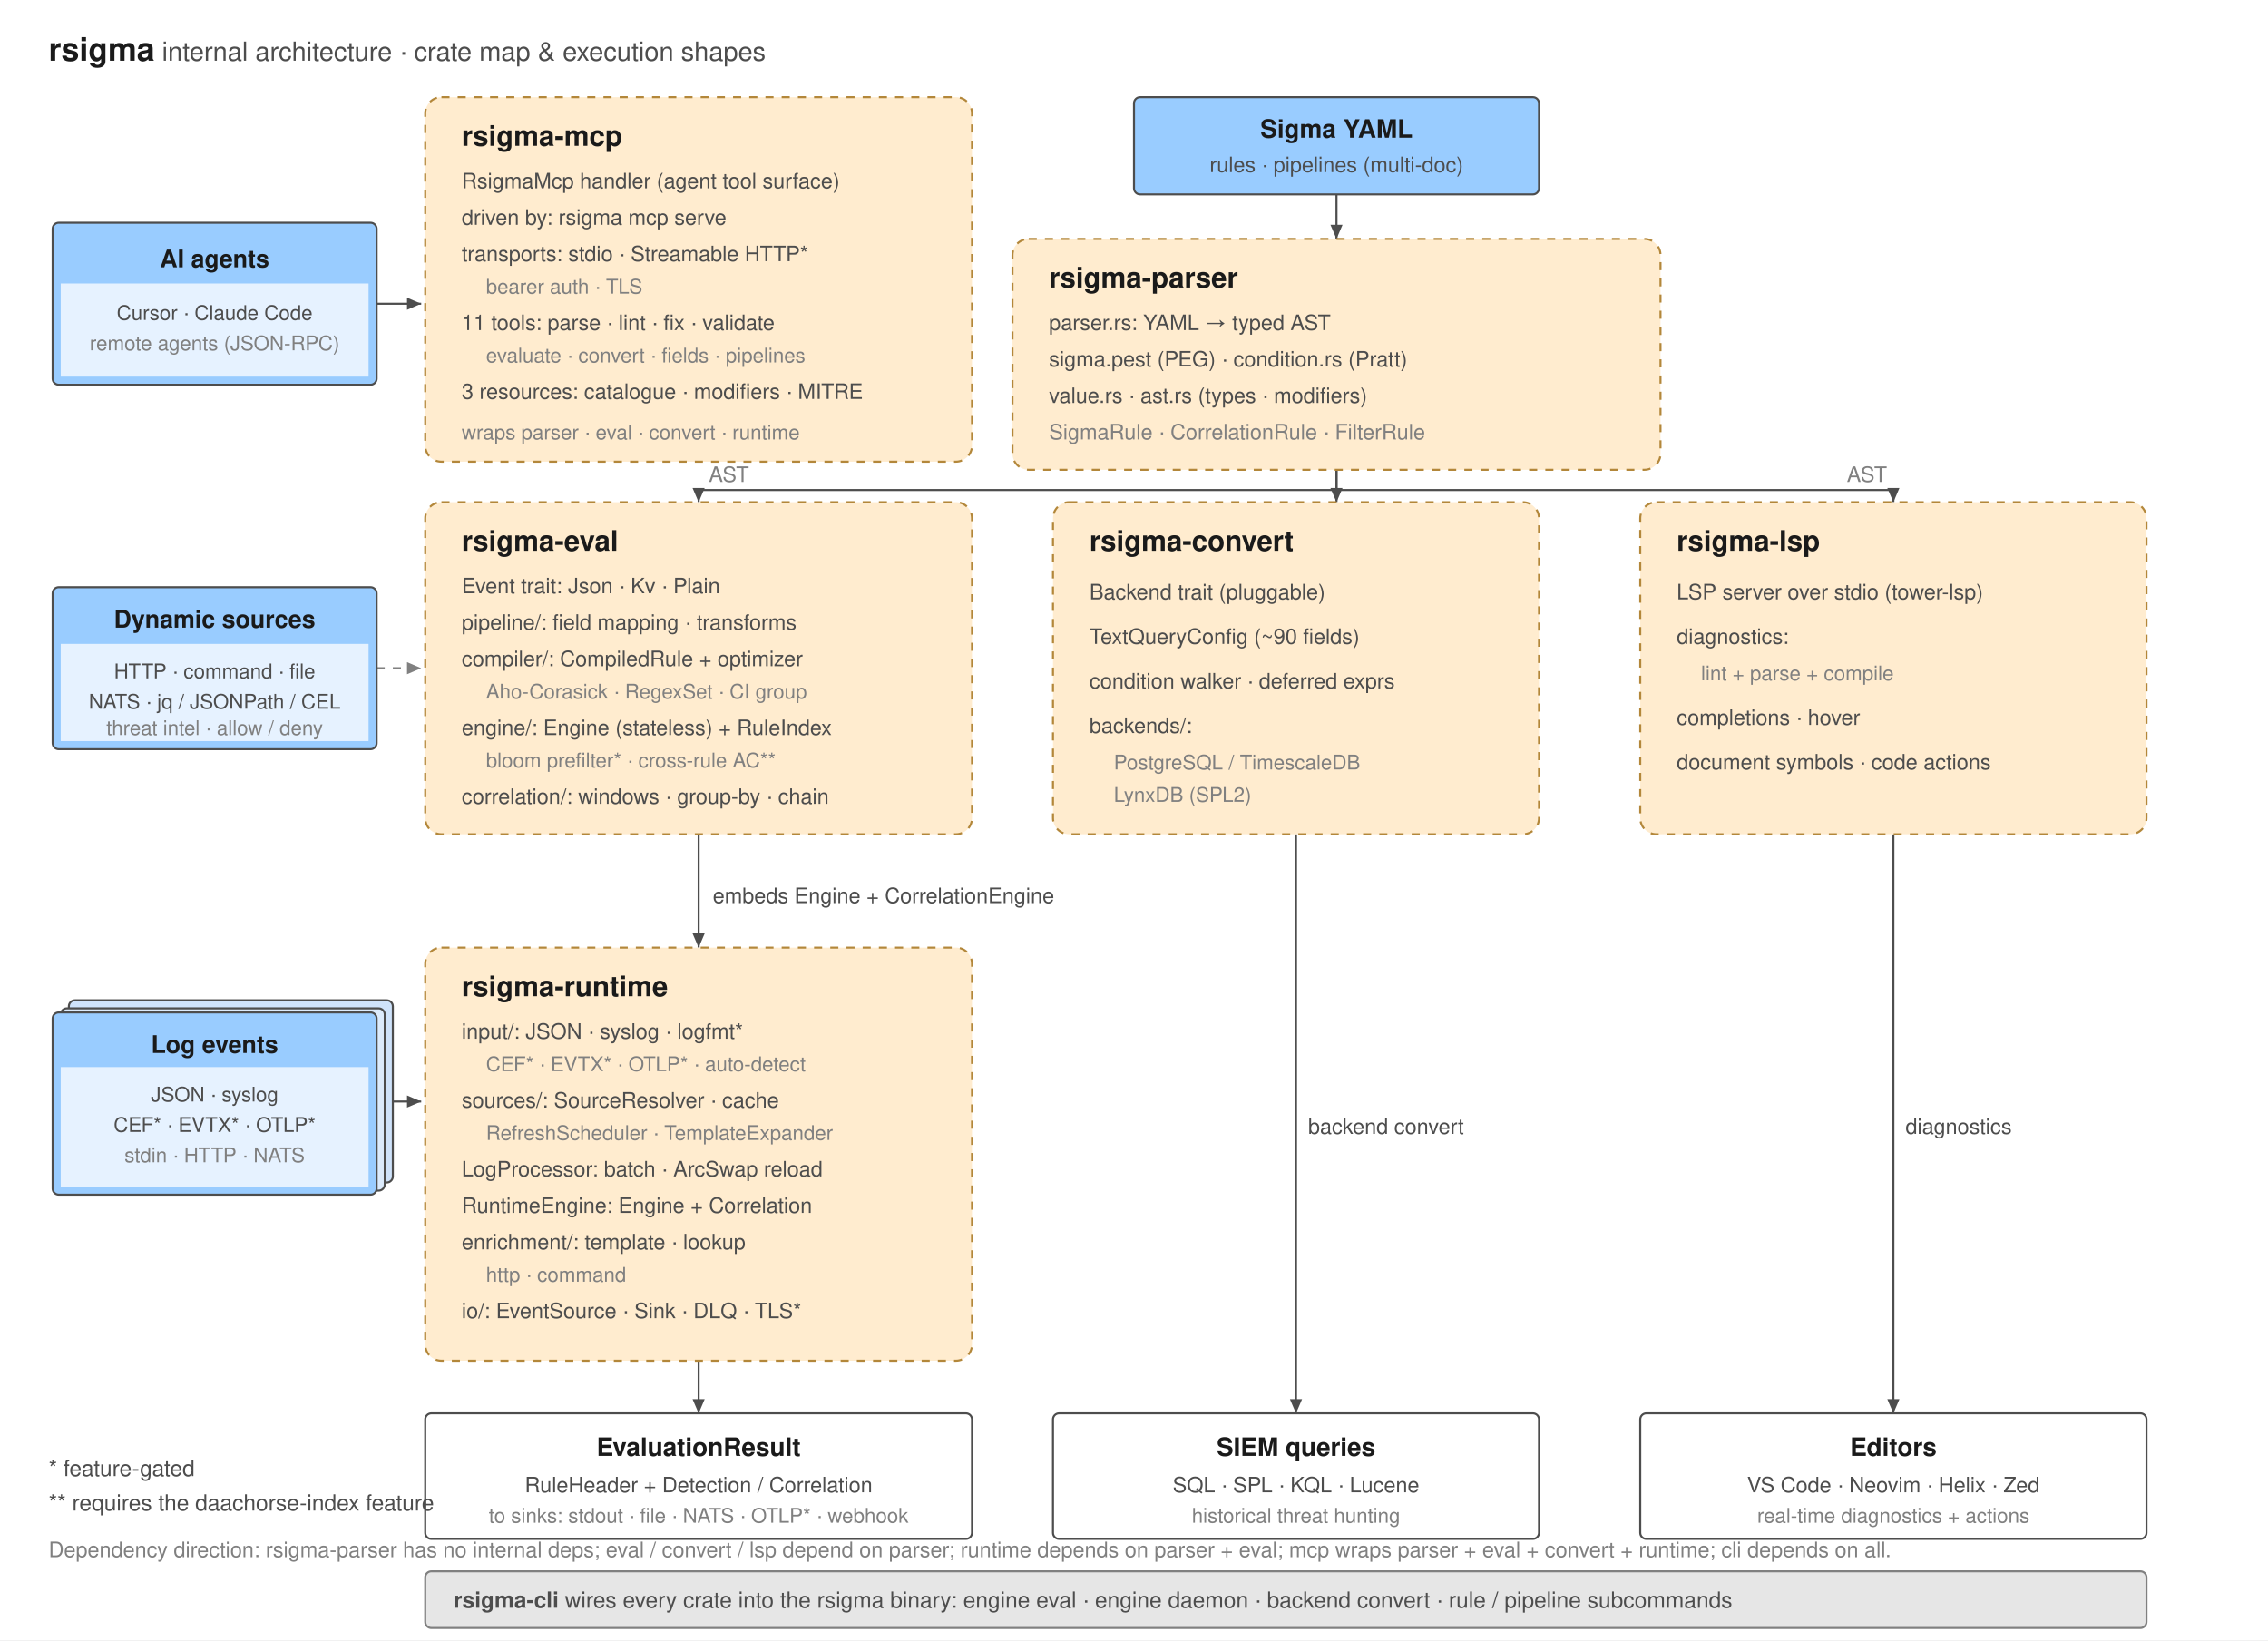
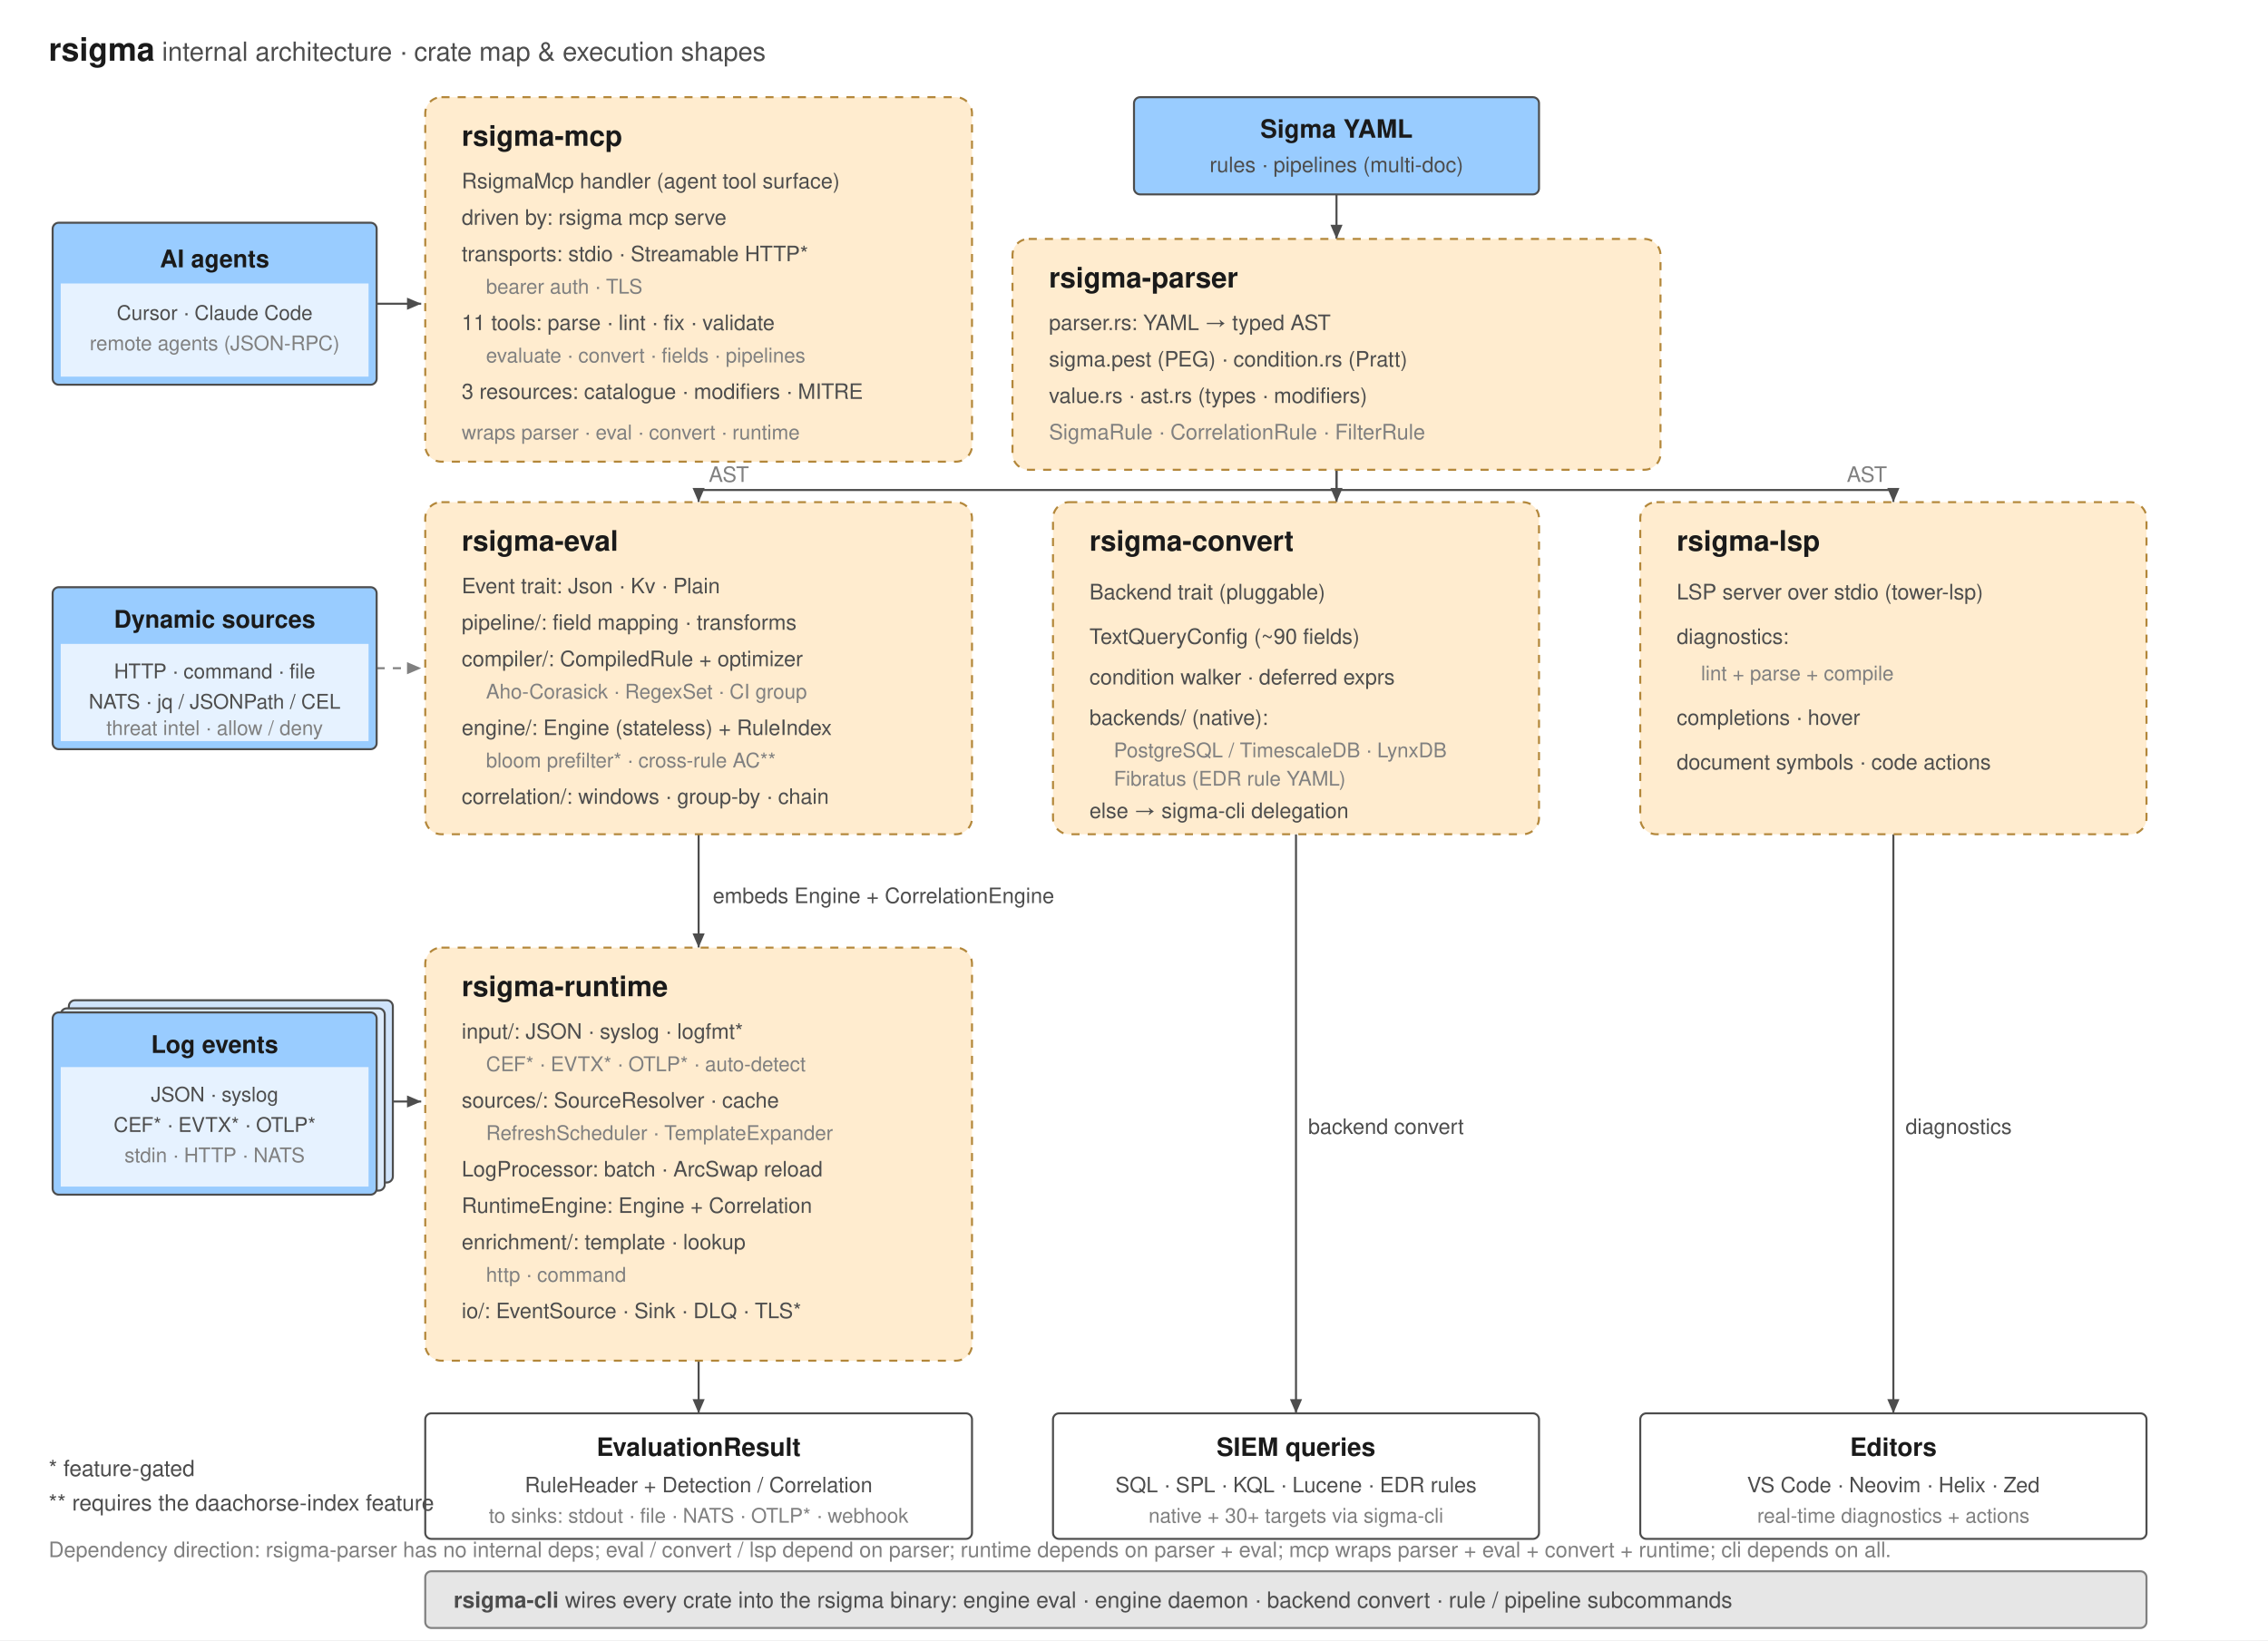
<svg xmlns="http://www.w3.org/2000/svg" width="1120" height="810" viewBox="0 0 1120 810" font-family="Helvetica, Arial, sans-serif">
  <defs>
    <marker id="arrow" markerWidth="9" markerHeight="9" refX="7" refY="3" orient="auto" markerUnits="userSpaceOnUse">
      <path d="M0,0 L7,3 L0,6 Z" fill="#4d4d4d" />
    </marker>
    <marker id="arrowg" markerWidth="9" markerHeight="9" refX="7" refY="3" orient="auto" markerUnits="userSpaceOnUse">
      <path d="M0,0 L7,3 L0,6 Z" fill="#808080" />
    </marker>
  </defs>
  <rect x="0" y="0" width="1120" height="810" fill="#ffffff" />
  <text x="24" y="30" font-size="16" font-weight="bold" fill="#1a1a1a">rsigma</text>
  <text x="80" y="30" font-size="13" fill="#4d4d4d">internal architecture · crate map &amp; execution shapes</text>
  <path d="M660,96 L660,118" fill="none" stroke="#4d4d4d" marker-end="url(#arrow)" />
  <path d="M660,232 L660,242 L345,242 L345,248" fill="none" stroke="#4d4d4d" marker-end="url(#arrow)" />
  <path d="M660,232 L660,248" fill="none" stroke="#4d4d4d" marker-end="url(#arrow)" />
  <path d="M660,242 L935,242 L935,248" fill="none" stroke="#4d4d4d" marker-end="url(#arrow)" />
  <text x="350" y="238" font-size="10.5" fill="#808080">AST</text>
  <text x="912" y="238" font-size="10.5" fill="#808080">AST</text>
  <path d="M345,412 L345,468" fill="none" stroke="#4d4d4d" marker-end="url(#arrow)" />
  <text x="352" y="446" font-size="10.5" fill="#4d4d4d">embeds Engine + CorrelationEngine</text>
  <path d="M345,672 L345,698" fill="none" stroke="#4d4d4d" marker-end="url(#arrow)" />
  <path d="M640,412 L640,698" fill="none" stroke="#4d4d4d" marker-end="url(#arrow)" />
  <text x="646" y="560" font-size="10.5" fill="#4d4d4d">backend convert</text>
  <path d="M935,412 L935,698" fill="none" stroke="#4d4d4d" marker-end="url(#arrow)" />
  <text x="941" y="560" font-size="10.5" fill="#4d4d4d">diagnostics</text>
  <path d="M186,330 L208,330" fill="none" stroke="#808080" stroke-dasharray="4 4" marker-end="url(#arrowg)" />
  <text x="60" y="322" font-size="10.5" fill="#4d4d4d">resolve ${source.*}</text>
  <path d="M186,544 L208,544" fill="none" stroke="#4d4d4d" marker-end="url(#arrow)" />
  <text x="92" y="536" font-size="10.5" fill="#4d4d4d">ingest</text>
  <rect x="560" y="48" width="200" height="48" rx="3" fill="#99ccff" stroke="#4d4d4d" />
  <text x="660" y="68" font-size="12.5" font-weight="bold" text-anchor="middle" fill="#1a1a1a">Sigma YAML</text>
  <text x="660" y="85" font-size="10.5" text-anchor="middle" fill="#4d4d4d">rules · pipelines (multi-doc)</text>
  <rect x="500" y="118" width="320" height="114" rx="8" fill="#ffeccf" stroke="#b3873a" stroke-dasharray="4 4" />
  <text x="518" y="142" font-size="14" font-weight="bold" fill="#1a1a1a">rsigma-parser</text>
  <text x="518" y="163" font-size="10.5" fill="#4d4d4d">parser.rs: YAML → typed AST</text>
  <text x="518" y="181" font-size="10.5" fill="#4d4d4d">sigma.pest (PEG) · condition.rs (Pratt)</text>
  <text x="518" y="199" font-size="10.5" fill="#4d4d4d">value.rs · ast.rs (types · modifiers)</text>
  <text x="518" y="217" font-size="10.5" fill="#808080">SigmaRule · CorrelationRule · FilterRule</text>
  <rect x="210" y="248" width="270" height="164" rx="8" fill="#ffeccf" stroke="#b3873a" stroke-dasharray="4 4" />
  <text x="228" y="272" font-size="14" font-weight="bold" fill="#1a1a1a">rsigma-eval</text>
  <text x="228" y="293" font-size="10.5" fill="#4d4d4d">Event trait: Json · Kv · Plain</text>
  <text x="228" y="311" font-size="10.5" fill="#4d4d4d">pipeline/: field mapping · transforms</text>
  <text x="228" y="329" font-size="10.5" fill="#4d4d4d">compiler/: CompiledRule + optimizer</text>
  <text x="240" y="345" font-size="10" fill="#808080">Aho-Corasick · RegexSet · CI group</text>
  <text x="228" y="363" font-size="10.5" fill="#4d4d4d">engine/: Engine (stateless) + RuleIndex</text>
  <text x="240" y="379" font-size="10" fill="#808080">bloom prefilter* · cross-rule AC**</text>
  <text x="228" y="397" font-size="10.5" fill="#4d4d4d">correlation/: windows · group-by · chain</text>
  <rect x="520" y="248" width="240" height="164" rx="8" fill="#ffeccf" stroke="#b3873a" stroke-dasharray="4 4" />
  <text x="538" y="272" font-size="14" font-weight="bold" fill="#1a1a1a">rsigma-convert</text>
  <text x="538" y="296" font-size="10.5" fill="#4d4d4d">Backend trait (pluggable)</text>
  <text x="538" y="318" font-size="10.5" fill="#4d4d4d">TextQueryConfig (~90 fields)</text>
-   <text x="538" y="340" font-size="10.5" fill="#4d4d4d">condition walker · deferred exprs</text>
-   <text x="538" y="362" font-size="10.5" fill="#4d4d4d">backends/:</text>
-   <text x="550" y="380" font-size="10" fill="#808080">PostgreSQL / TimescaleDB</text>
-   <text x="550" y="396" font-size="10" fill="#808080">LynxDB (SPL2)</text>
+   <text x="538" y="338" font-size="10.5" fill="#4d4d4d">condition walker · deferred exprs</text>
+   <text x="538" y="358" font-size="10.5" fill="#4d4d4d">backends/ (native):</text>
+   <text x="550" y="374" font-size="10" fill="#808080">PostgreSQL / TimescaleDB · LynxDB</text>
+   <text x="550" y="388" font-size="10" fill="#808080">Fibratus (EDR rule YAML)</text>
+   <text x="538" y="404" font-size="10.5" fill="#4d4d4d">else → sigma-cli delegation</text>
  <rect x="810" y="248" width="250" height="164" rx="8" fill="#ffeccf" stroke="#b3873a" stroke-dasharray="4 4" />
  <text x="828" y="272" font-size="14" font-weight="bold" fill="#1a1a1a">rsigma-lsp</text>
  <text x="828" y="296" font-size="10.5" fill="#4d4d4d">LSP server over stdio (tower-lsp)</text>
  <text x="828" y="318" font-size="10.5" fill="#4d4d4d">diagnostics:</text>
  <text x="840" y="336" font-size="10" fill="#808080">lint + parse + compile</text>
  <text x="828" y="358" font-size="10.5" fill="#4d4d4d">completions · hover</text>
  <text x="828" y="380" font-size="10.5" fill="#4d4d4d">document symbols · code actions</text>
  <rect x="210" y="468" width="270" height="204" rx="8" fill="#ffeccf" stroke="#b3873a" stroke-dasharray="4 4" />
  <text x="228" y="492" font-size="14" font-weight="bold" fill="#1a1a1a">rsigma-runtime</text>
  <text x="228" y="513" font-size="10.5" fill="#4d4d4d">input/: JSON · syslog · logfmt*</text>
  <text x="240" y="529" font-size="10" fill="#808080">CEF* · EVTX* · OTLP* · auto-detect</text>
  <text x="228" y="547" font-size="10.5" fill="#4d4d4d">sources/: SourceResolver · cache</text>
  <text x="240" y="563" font-size="10" fill="#808080">RefreshScheduler · TemplateExpander</text>
  <text x="228" y="581" font-size="10.5" fill="#4d4d4d">LogProcessor: batch · ArcSwap reload</text>
  <text x="228" y="599" font-size="10.5" fill="#4d4d4d">RuntimeEngine: Engine + Correlation</text>
  <text x="228" y="617" font-size="10.5" fill="#4d4d4d">enrichment/: template · lookup</text>
  <text x="240" y="633" font-size="10" fill="#808080">http · command</text>
  <text x="228" y="651" font-size="10.5" fill="#4d4d4d">io/: EventSource · Sink · DLQ · TLS*</text>
  <path d="M186,150 L208,150" fill="none" stroke="#4d4d4d" marker-end="url(#arrow)" />
  <rect x="26" y="110" width="160" height="80" rx="3" fill="#99ccff" stroke="#4d4d4d" />
  <text x="106" y="132" font-size="12" font-weight="bold" text-anchor="middle" fill="#1a1a1a">AI agents</text>
  <rect x="30" y="140" width="152" height="46" fill="#e6f2ff" stroke="none" />
  <text x="106" y="158" font-size="10" text-anchor="middle" fill="#4d4d4d">Cursor · Claude Code</text>
  <text x="106" y="173" font-size="10" text-anchor="middle" fill="#808080">remote agents (JSON-RPC)</text>
  <rect x="210" y="48" width="270" height="180" rx="8" fill="#ffeccf" stroke="#b3873a" stroke-dasharray="4 4" />
  <text x="228" y="72" font-size="14" font-weight="bold" fill="#1a1a1a">rsigma-mcp</text>
  <text x="228" y="93" font-size="10.5" fill="#4d4d4d">RsigmaMcp handler (agent tool surface)</text>
  <text x="228" y="111" font-size="10.5" fill="#4d4d4d">driven by: rsigma mcp serve</text>
  <text x="228" y="129" font-size="10.5" fill="#4d4d4d">transports: stdio · Streamable HTTP*</text>
  <text x="240" y="145" font-size="10" fill="#808080">bearer auth · TLS</text>
  <text x="228" y="163" font-size="10.5" fill="#4d4d4d">11 tools: parse · lint · fix · validate</text>
  <text x="240" y="179" font-size="10" fill="#808080">evaluate · convert · fields · pipelines</text>
  <text x="228" y="197" font-size="10.5" fill="#4d4d4d">3 resources: catalogue · modifiers · MITRE</text>
  <text x="228" y="217" font-size="10" fill="#808080">wraps parser · eval · convert · runtime</text>
  <rect x="26" y="290" width="160" height="80" rx="3" fill="#99ccff" stroke="#4d4d4d" />
  <text x="106" y="310" font-size="12" font-weight="bold" text-anchor="middle" fill="#1a1a1a">Dynamic sources</text>
  <rect x="30" y="318" width="152" height="48" fill="#e6f2ff" stroke="none" />
  <text x="106" y="335" font-size="10" text-anchor="middle" fill="#4d4d4d">HTTP · command · file</text>
  <text x="106" y="350" font-size="10" text-anchor="middle" fill="#4d4d4d">NATS · jq / JSONPath / CEL</text>
  <text x="106" y="363" font-size="10" text-anchor="middle" fill="#808080">threat intel · allow / deny</text>
  <rect x="34" y="494" width="160" height="90" rx="3" fill="#cfe3fb" stroke="#4d4d4d" />
  <rect x="30" y="498" width="160" height="90" rx="3" fill="#dcebfc" stroke="#4d4d4d" />
  <rect x="26" y="500" width="160" height="90" rx="3" fill="#99ccff" stroke="#4d4d4d" />
  <text x="106" y="520" font-size="12" font-weight="bold" text-anchor="middle" fill="#1a1a1a">Log events</text>
  <rect x="30" y="527" width="152" height="59" fill="#e6f2ff" stroke="none" />
  <text x="106" y="544" font-size="10" text-anchor="middle" fill="#4d4d4d">JSON · syslog</text>
  <text x="106" y="559" font-size="10" text-anchor="middle" fill="#4d4d4d">CEF* · EVTX* · OTLP*</text>
  <text x="106" y="574" font-size="10" text-anchor="middle" fill="#808080">stdin · HTTP · NATS</text>
  <rect x="210" y="698" width="270" height="62" rx="3" fill="#ffffff" stroke="#4d4d4d" />
  <text x="345" y="719" font-size="12.5" font-weight="bold" text-anchor="middle" fill="#1a1a1a">EvaluationResult</text>
  <text x="345" y="737" font-size="10.5" text-anchor="middle" fill="#4d4d4d">RuleHeader + Detection / Correlation</text>
  <text x="345" y="752" font-size="10" text-anchor="middle" fill="#808080">to sinks: stdout · file · NATS · OTLP* · webhook</text>
  <rect x="520" y="698" width="240" height="62" rx="3" fill="#ffffff" stroke="#4d4d4d" />
  <text x="640" y="719" font-size="12.5" font-weight="bold" text-anchor="middle" fill="#1a1a1a">SIEM queries</text>
-   <text x="640" y="737" font-size="10.5" text-anchor="middle" fill="#4d4d4d">SQL · SPL · KQL · Lucene</text>
-   <text x="640" y="752" font-size="10" text-anchor="middle" fill="#808080">historical threat hunting</text>
+   <text x="640" y="737" font-size="10.5" text-anchor="middle" fill="#4d4d4d">SQL · SPL · KQL · Lucene · EDR rules</text>
+   <text x="640" y="752" font-size="10" text-anchor="middle" fill="#808080">native + 30+ targets via sigma-cli</text>
  <rect x="810" y="698" width="250" height="62" rx="3" fill="#ffffff" stroke="#4d4d4d" />
  <text x="935" y="719" font-size="12.5" font-weight="bold" text-anchor="middle" fill="#1a1a1a">Editors</text>
  <text x="935" y="737" font-size="10.5" text-anchor="middle" fill="#4d4d4d">VS Code · Neovim · Helix · Zed</text>
  <text x="935" y="752" font-size="10" text-anchor="middle" fill="#808080">real-time diagnostics + actions</text>
  <rect x="210" y="776" width="850" height="28" rx="3" fill="#e6e6e6" stroke="#808080" />
  <text x="224" y="794" font-size="11" fill="#4d4d4d">
    <tspan font-weight="bold">rsigma-cli</tspan>  wires every crate into the rsigma binary:  engine eval  ·  engine daemon  ·  backend convert  ·  rule / pipeline subcommands</text>
  <text x="24" y="729" font-size="11" fill="#4d4d4d">*  feature-gated</text>
  <text x="24" y="746" font-size="11" fill="#4d4d4d">**  requires the daachorse-index feature</text>
  <text x="24" y="769" font-size="10.5" fill="#808080">Dependency direction: rsigma-parser has no internal deps; eval / convert / lsp depend on parser; runtime depends on parser + eval; mcp wraps parser + eval + convert + runtime; cli depends on all.</text>
</svg>
